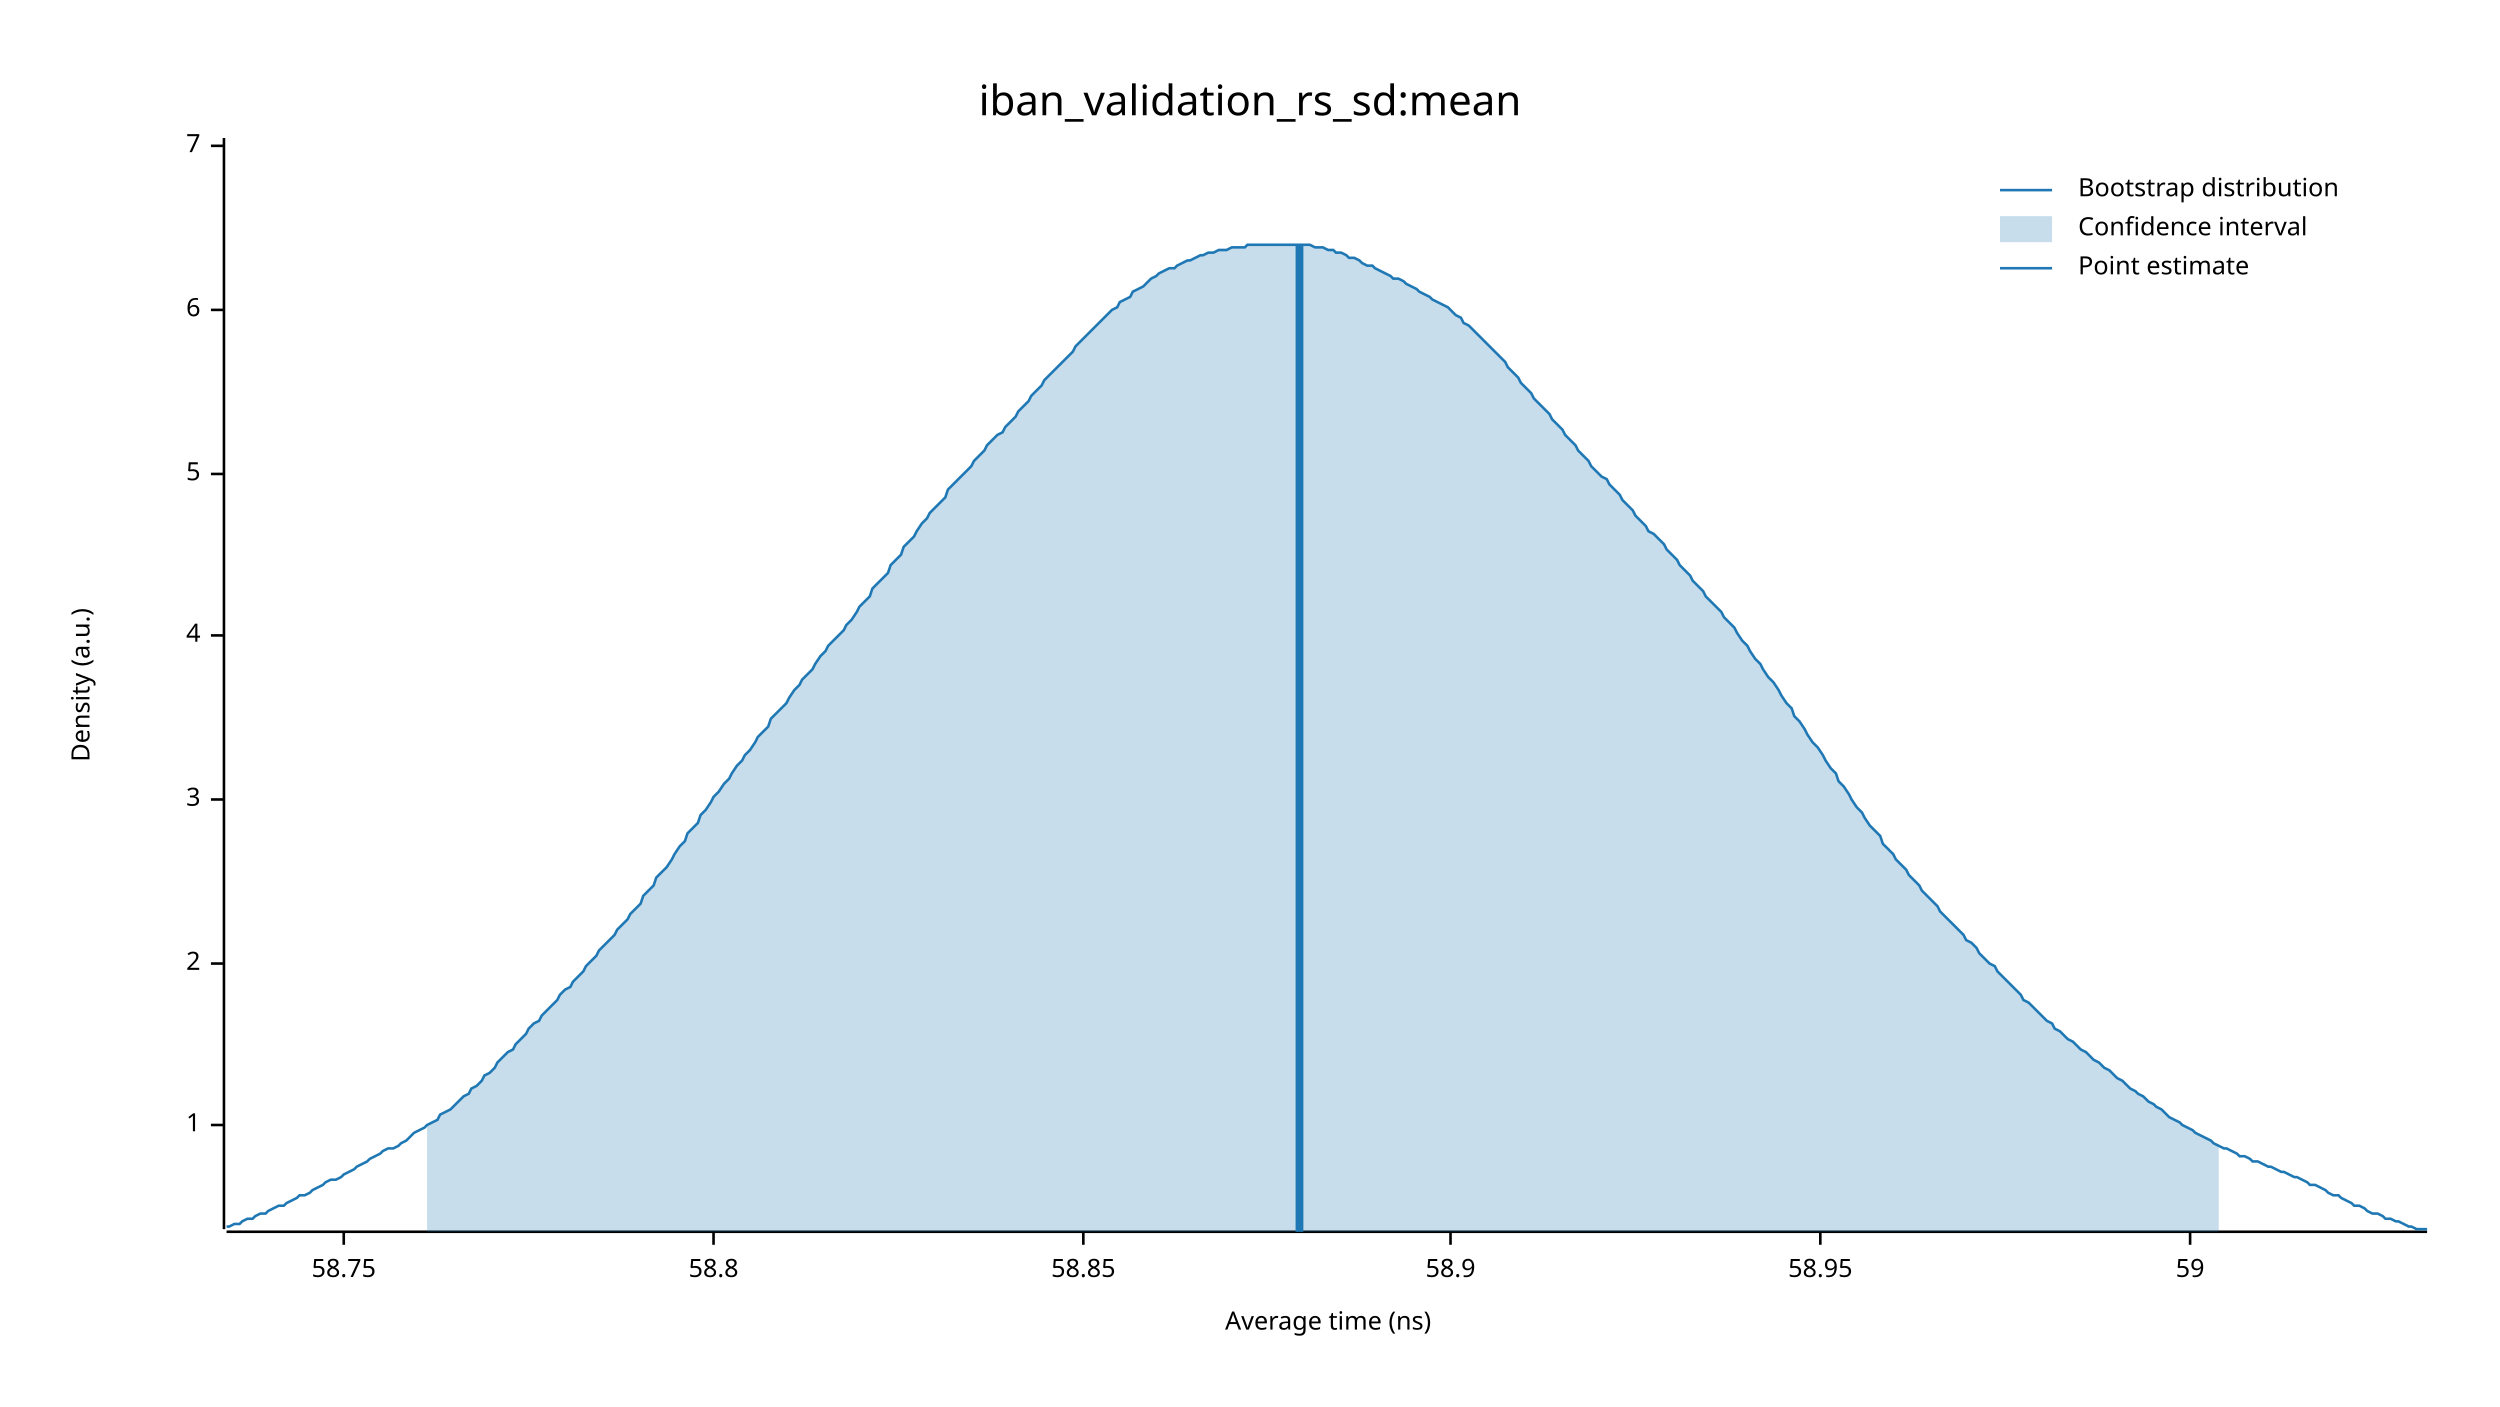
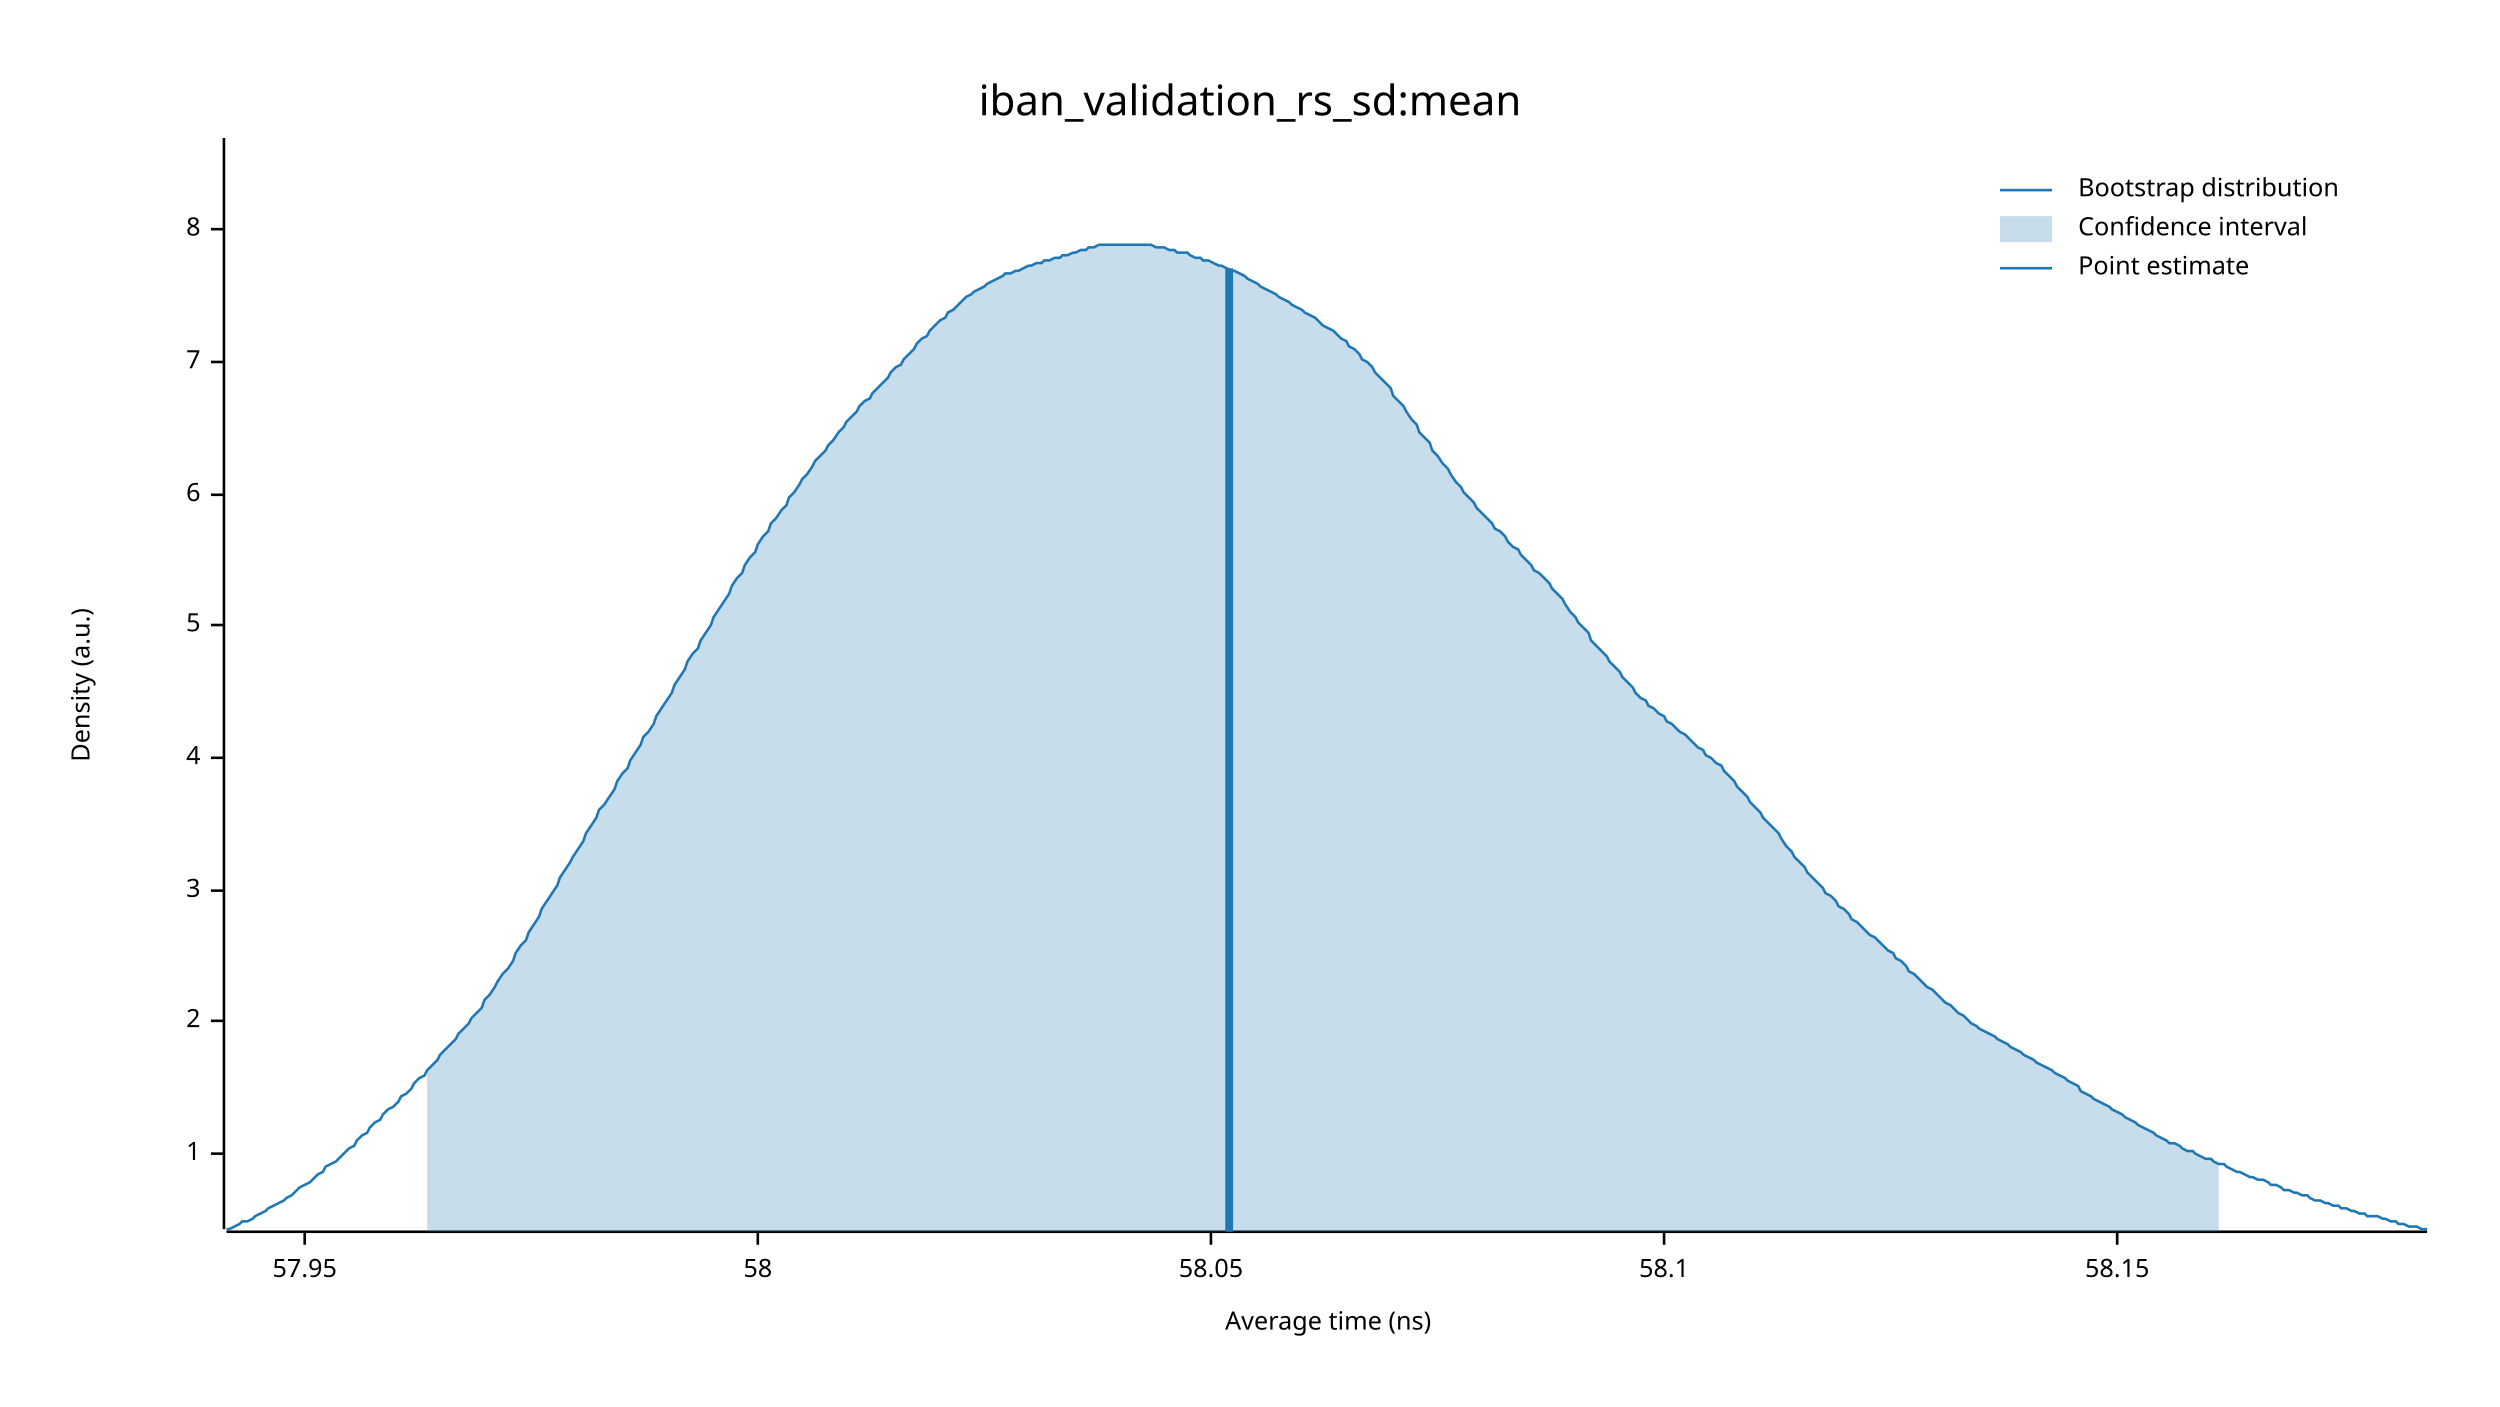
<svg xmlns="http://www.w3.org/2000/svg" width="960" height="540" viewBox="0 0 960 540">
  <text x="480" y="32" dy="0.76em" text-anchor="middle" font-family="sans-serif" font-size="16.129" opacity="1" fill="#000000">
iban_validation_rs_sd:mean
</text>
  <text x="27" y="263" dy="0.76em" text-anchor="middle" font-family="sans-serif" font-size="9.677" opacity="1" fill="#000000" transform="rotate(270, 27, 263)">
Density (a.u.)
</text>
  <text x="510" y="513" dy="-0.5ex" text-anchor="middle" font-family="sans-serif" font-size="9.677" opacity="1" fill="#000000">
Average time (ns)
</text>
  <polyline fill="none" opacity="1" stroke="#000000" stroke-width="1" points="86,53 86,472 " />
-   <text x="77" y="432" dy="0.5ex" text-anchor="end" font-family="sans-serif" font-size="9.677" opacity="1" fill="#000000">
+   <text x="77" y="443" dy="0.5ex" text-anchor="end" font-family="sans-serif" font-size="9.677" opacity="1" fill="#000000">
1
</text>
-   <polyline fill="none" opacity="1" stroke="#000000" stroke-width="1" points="81,432 86,432 " />
-   <text x="77" y="370" dy="0.5ex" text-anchor="end" font-family="sans-serif" font-size="9.677" opacity="1" fill="#000000">
+   <polyline fill="none" opacity="1" stroke="#000000" stroke-width="1" points="81,443 86,443 " />
+   <text x="77" y="392" dy="0.5ex" text-anchor="end" font-family="sans-serif" font-size="9.677" opacity="1" fill="#000000">
2
</text>
-   <polyline fill="none" opacity="1" stroke="#000000" stroke-width="1" points="81,370 86,370 " />
-   <text x="77" y="307" dy="0.5ex" text-anchor="end" font-family="sans-serif" font-size="9.677" opacity="1" fill="#000000">
+   <polyline fill="none" opacity="1" stroke="#000000" stroke-width="1" points="81,392 86,392 " />
+   <text x="77" y="342" dy="0.5ex" text-anchor="end" font-family="sans-serif" font-size="9.677" opacity="1" fill="#000000">
3
</text>
-   <polyline fill="none" opacity="1" stroke="#000000" stroke-width="1" points="81,307 86,307 " />
-   <text x="77" y="244" dy="0.5ex" text-anchor="end" font-family="sans-serif" font-size="9.677" opacity="1" fill="#000000">
+   <polyline fill="none" opacity="1" stroke="#000000" stroke-width="1" points="81,342 86,342 " />
+   <text x="77" y="291" dy="0.5ex" text-anchor="end" font-family="sans-serif" font-size="9.677" opacity="1" fill="#000000">
4
</text>
-   <polyline fill="none" opacity="1" stroke="#000000" stroke-width="1" points="81,244 86,244 " />
-   <text x="77" y="182" dy="0.5ex" text-anchor="end" font-family="sans-serif" font-size="9.677" opacity="1" fill="#000000">
+   <polyline fill="none" opacity="1" stroke="#000000" stroke-width="1" points="81,291 86,291 " />
+   <text x="77" y="240" dy="0.5ex" text-anchor="end" font-family="sans-serif" font-size="9.677" opacity="1" fill="#000000">
5
</text>
-   <polyline fill="none" opacity="1" stroke="#000000" stroke-width="1" points="81,182 86,182 " />
-   <text x="77" y="119" dy="0.5ex" text-anchor="end" font-family="sans-serif" font-size="9.677" opacity="1" fill="#000000">
+   <polyline fill="none" opacity="1" stroke="#000000" stroke-width="1" points="81,240 86,240 " />
+   <text x="77" y="190" dy="0.5ex" text-anchor="end" font-family="sans-serif" font-size="9.677" opacity="1" fill="#000000">
6
</text>
-   <polyline fill="none" opacity="1" stroke="#000000" stroke-width="1" points="81,119 86,119 " />
-   <text x="77" y="56" dy="0.5ex" text-anchor="end" font-family="sans-serif" font-size="9.677" opacity="1" fill="#000000">
+   <polyline fill="none" opacity="1" stroke="#000000" stroke-width="1" points="81,190 86,190 " />
+   <text x="77" y="139" dy="0.5ex" text-anchor="end" font-family="sans-serif" font-size="9.677" opacity="1" fill="#000000">
7
</text>
-   <polyline fill="none" opacity="1" stroke="#000000" stroke-width="1" points="81,56 86,56 " />
+   <polyline fill="none" opacity="1" stroke="#000000" stroke-width="1" points="81,139 86,139 " />
+   <text x="77" y="88" dy="0.5ex" text-anchor="end" font-family="sans-serif" font-size="9.677" opacity="1" fill="#000000">
+ 8
+ </text>
+   <polyline fill="none" opacity="1" stroke="#000000" stroke-width="1" points="81,88 86,88 " />
  <polyline fill="none" opacity="1" stroke="#000000" stroke-width="1" points="87,473 932,473 " />
-   <text x="132" y="483" dy="0.76em" text-anchor="middle" font-family="sans-serif" font-size="9.677" opacity="1" fill="#000000">
- 58.75
+   <text x="117" y="483" dy="0.76em" text-anchor="middle" font-family="sans-serif" font-size="9.677" opacity="1" fill="#000000">
+ 57.95
</text>
-   <polyline fill="none" opacity="1" stroke="#000000" stroke-width="1" points="132,473 132,478 " />
-   <text x="274" y="483" dy="0.76em" text-anchor="middle" font-family="sans-serif" font-size="9.677" opacity="1" fill="#000000">
- 58.8
+   <polyline fill="none" opacity="1" stroke="#000000" stroke-width="1" points="117,473 117,478 " />
+   <text x="291" y="483" dy="0.76em" text-anchor="middle" font-family="sans-serif" font-size="9.677" opacity="1" fill="#000000">
+ 58
</text>
-   <polyline fill="none" opacity="1" stroke="#000000" stroke-width="1" points="274,473 274,478 " />
-   <text x="416" y="483" dy="0.76em" text-anchor="middle" font-family="sans-serif" font-size="9.677" opacity="1" fill="#000000">
- 58.85
+   <polyline fill="none" opacity="1" stroke="#000000" stroke-width="1" points="291,473 291,478 " />
+   <text x="465" y="483" dy="0.76em" text-anchor="middle" font-family="sans-serif" font-size="9.677" opacity="1" fill="#000000">
+ 58.05
</text>
-   <polyline fill="none" opacity="1" stroke="#000000" stroke-width="1" points="416,473 416,478 " />
-   <text x="557" y="483" dy="0.76em" text-anchor="middle" font-family="sans-serif" font-size="9.677" opacity="1" fill="#000000">
- 58.9
+   <polyline fill="none" opacity="1" stroke="#000000" stroke-width="1" points="465,473 465,478 " />
+   <text x="639" y="483" dy="0.76em" text-anchor="middle" font-family="sans-serif" font-size="9.677" opacity="1" fill="#000000">
+ 58.1
</text>
-   <polyline fill="none" opacity="1" stroke="#000000" stroke-width="1" points="557,473 557,478 " />
-   <text x="699" y="483" dy="0.76em" text-anchor="middle" font-family="sans-serif" font-size="9.677" opacity="1" fill="#000000">
- 58.95
+   <polyline fill="none" opacity="1" stroke="#000000" stroke-width="1" points="639,473 639,478 " />
+   <text x="813" y="483" dy="0.76em" text-anchor="middle" font-family="sans-serif" font-size="9.677" opacity="1" fill="#000000">
+ 58.15
</text>
-   <polyline fill="none" opacity="1" stroke="#000000" stroke-width="1" points="699,473 699,478 " />
-   <text x="841" y="483" dy="0.76em" text-anchor="middle" font-family="sans-serif" font-size="9.677" opacity="1" fill="#000000">
- 59
- </text>
-   <polyline fill="none" opacity="1" stroke="#000000" stroke-width="1" points="841,473 841,478 " />
-   <polyline fill="none" opacity="1" stroke="#1F78B4" stroke-width="1" points="87,471 88,471 90,470 92,470 93,469 95,468 97,468 98,467 100,466 102,466 103,465 105,464 107,463 109,463 110,462 112,461 114,460 115,459 117,459 119,458 120,457 122,456 124,455 125,454 127,453 129,453 131,452 132,451 134,450 136,449 137,448 139,447 141,446 142,445 144,444 146,443 147,442 149,441 151,441 153,440 154,439 156,438 158,436 159,435 161,434 163,433 164,432 166,431 168,430 169,428 171,427 173,426 175,424 176,423 178,421 180,420 181,418 183,417 185,415 186,413 188,412 190,410 191,408 193,406 195,404 197,403 198,401 200,399 202,397 203,395 205,393 207,392 208,390 210,388 212,386 214,384 215,382 217,380 219,379 220,377 222,375 224,373 225,371 227,369 229,367 230,365 232,363 234,361 236,359 237,357 239,355 241,353 242,351 244,349 246,347 247,344 249,342 251,340 252,337 254,335 256,333 258,330 259,328 261,325 263,323 264,320 266,318 268,316 269,313 271,311 273,308 274,306 276,304 278,301 280,299 281,297 283,294 285,292 286,290 288,288 290,285 291,283 293,281 295,279 296,276 298,274 300,272 302,270 303,268 305,265 307,263 308,261 310,259 312,257 313,255 315,252 317,250 318,248 320,246 322,244 324,242 325,240 327,238 329,235 330,233 332,231 334,229 335,226 337,224 339,222 341,220 342,217 344,215 346,213 347,210 349,208 351,206 352,204 354,201 356,199 357,197 359,195 361,193 363,191 364,188 366,186 368,184 369,183 371,181 373,179 374,177 376,175 378,173 379,171 381,169 383,167 385,166 386,164 388,162 390,160 391,158 393,156 395,154 396,152 398,150 400,148 401,146 403,144 405,142 407,140 408,139 410,137 412,135 413,133 415,131 417,129 418,128 420,126 422,124 423,123 425,121 427,119 429,118 430,116 432,115 434,114 435,112 437,111 439,110 440,109 442,107 444,106 445,105 447,104 449,103 451,103 452,102 454,101 456,100 457,100 459,99 461,98 462,98 464,97 466,97 468,96 469,96 471,96 473,95 474,95 476,95 478,95 479,94 481,94 483,94 484,94 486,94 488,94 490,94 491,94 493,94 495,94 496,94 498,94 500,94 501,94 503,94 505,95 506,95 508,95 510,96 512,96 513,97 515,97 517,98 518,99 520,99 522,100 523,101 525,102 527,102 528,103 530,104 532,105 534,106 535,107 537,107 539,108 540,109 542,110 544,111 545,112 547,113 549,114 550,115 552,116 554,117 556,118 557,119 559,121 561,122 562,124 564,125 566,127 567,128 569,130 571,132 573,134 574,135 576,137 578,139 579,141 581,143 583,145 584,147 586,149 588,151 589,153 591,155 593,157 595,159 596,161 598,163 600,165 601,167 603,169 605,171 606,173 608,175 610,177 611,179 613,181 615,183 617,184 618,186 620,188 622,190 623,192 625,194 627,196 628,198 630,200 632,202 633,204 635,205 637,207 639,209 640,211 642,213 644,215 645,217 647,219 649,221 650,223 652,225 654,227 655,229 657,231 659,233 661,235 662,237 664,239 666,241 667,243 669,246 671,248 672,250 674,253 676,255 677,257 679,260 681,262 683,265 684,267 686,270 688,272 689,275 691,277 693,280 694,282 696,285 698,287 700,290 701,292 703,295 705,297 706,300 708,302 710,305 711,307 713,310 715,312 716,314 718,317 720,319 722,321 723,324 725,326 727,328 728,330 730,332 732,334 733,336 735,338 737,340 738,342 740,344 742,346 744,348 745,350 747,352 749,354 750,355 752,357 754,359 755,361 757,362 759,364 760,366 762,368 764,370 766,371 767,373 769,375 771,377 772,378 774,380 776,382 777,384 779,385 781,387 782,388 784,390 786,392 788,393 789,395 791,396 793,398 794,399 796,400 798,402 799,403 801,404 803,406 804,407 806,408 808,410 810,411 811,412 813,414 815,415 816,416 818,418 820,419 821,420 823,421 825,423 827,424 828,425 830,426 832,428 833,429 835,430 837,431 838,432 840,433 842,434 843,435 845,436 847,437 849,438 850,439 852,440 854,441 855,441 857,442 859,443 860,444 862,444 864,445 865,446 867,446 869,447 871,448 872,448 874,449 876,450 877,450 879,451 881,452 882,452 884,453 886,454 887,455 889,455 891,456 893,457 894,458 896,459 898,459 899,460 901,461 903,462 904,463 906,463 908,464 909,465 911,466 913,466 915,467 916,468 918,468 920,469 921,469 923,470 925,471 926,471 928,472 930,472 932,472 " />
-   <polygon opacity="0.25" fill="#1F78B4" points="164,432 166,431 168,430 169,428 171,427 173,426 175,424 176,423 178,421 180,420 181,418 183,417 185,415 186,413 188,412 190,410 191,408 193,406 195,404 197,403 198,401 200,399 202,397 203,395 205,393 207,392 208,390 210,388 212,386 214,384 215,382 217,380 219,379 220,377 222,375 224,373 225,371 227,369 229,367 230,365 232,363 234,361 236,359 237,357 239,355 241,353 242,351 244,349 246,347 247,344 249,342 251,340 252,337 254,335 256,333 258,330 259,328 261,325 263,323 264,320 266,318 268,316 269,313 271,311 273,308 274,306 276,304 278,301 280,299 281,297 283,294 285,292 286,290 288,288 290,285 291,283 293,281 295,279 296,276 298,274 300,272 302,270 303,268 305,265 307,263 308,261 310,259 312,257 313,255 315,252 317,250 318,248 320,246 322,244 324,242 325,240 327,238 329,235 330,233 332,231 334,229 335,226 337,224 339,222 341,220 342,217 344,215 346,213 347,210 349,208 351,206 352,204 354,201 356,199 357,197 359,195 361,193 363,191 364,188 366,186 368,184 369,183 371,181 373,179 374,177 376,175 378,173 379,171 381,169 383,167 385,166 386,164 388,162 390,160 391,158 393,156 395,154 396,152 398,150 400,148 401,146 403,144 405,142 407,140 408,139 410,137 412,135 413,133 415,131 417,129 418,128 420,126 422,124 423,123 425,121 427,119 429,118 430,116 432,115 434,114 435,112 437,111 439,110 440,109 442,107 444,106 445,105 447,104 449,103 451,103 452,102 454,101 456,100 457,100 459,99 461,98 462,98 464,97 466,97 468,96 469,96 471,96 473,95 474,95 476,95 478,95 479,94 481,94 483,94 484,94 486,94 488,94 490,94 491,94 493,94 495,94 496,94 498,94 500,94 501,94 503,94 505,95 506,95 508,95 510,96 512,96 513,97 515,97 517,98 518,99 520,99 522,100 523,101 525,102 527,102 528,103 530,104 532,105 534,106 535,107 537,107 539,108 540,109 542,110 544,111 545,112 547,113 549,114 550,115 552,116 554,117 556,118 557,119 559,121 561,122 562,124 564,125 566,127 567,128 569,130 571,132 573,134 574,135 576,137 578,139 579,141 581,143 583,145 584,147 586,149 588,151 589,153 591,155 593,157 595,159 596,161 598,163 600,165 601,167 603,169 605,171 606,173 608,175 610,177 611,179 613,181 615,183 617,184 618,186 620,188 622,190 623,192 625,194 627,196 628,198 630,200 632,202 633,204 635,205 637,207 639,209 640,211 642,213 644,215 645,217 647,219 649,221 650,223 652,225 654,227 655,229 657,231 659,233 661,235 662,237 664,239 666,241 667,243 669,246 671,248 672,250 674,253 676,255 677,257 679,260 681,262 683,265 684,267 686,270 688,272 689,275 691,277 693,280 694,282 696,285 698,287 700,290 701,292 703,295 705,297 706,300 708,302 710,305 711,307 713,310 715,312 716,314 718,317 720,319 722,321 723,324 725,326 727,328 728,330 730,332 732,334 733,336 735,338 737,340 738,342 740,344 742,346 744,348 745,350 747,352 749,354 750,355 752,357 754,359 755,361 757,362 759,364 760,366 762,368 764,370 766,371 767,373 769,375 771,377 772,378 774,380 776,382 777,384 779,385 781,387 782,388 784,390 786,392 788,393 789,395 791,396 793,398 794,399 796,400 798,402 799,403 801,404 803,406 804,407 806,408 808,410 810,411 811,412 813,414 815,415 816,416 818,418 820,419 821,420 823,421 825,423 827,424 828,425 830,426 832,428 833,429 835,430 837,431 838,432 840,433 842,434 843,435 845,436 847,437 849,438 850,439 852,440 852,473 164,473 " />
-   <polyline fill="none" opacity="1" stroke="#1F78B4" stroke-width="3" points="499,473 499,94 " />
+   <polyline fill="none" opacity="1" stroke="#000000" stroke-width="1" points="813,473 813,478 " />
+   <polyline fill="none" opacity="1" stroke="#1F78B4" stroke-width="1" points="87,472 88,472 90,471 92,470 93,469 95,469 97,468 98,467 100,466 102,465 103,464 105,463 107,462 109,461 110,460 112,459 114,457 115,456 117,455 119,454 120,453 122,451 124,450 125,448 127,447 129,446 131,444 132,443 134,441 136,440 137,438 139,436 141,435 142,433 144,431 146,430 147,428 149,426 151,425 153,423 154,421 156,420 158,418 159,416 161,414 163,413 164,411 166,409 168,407 169,405 171,403 173,401 175,399 176,397 178,395 180,393 181,391 183,389 185,387 186,384 188,382 190,379 191,377 193,374 195,372 197,369 198,366 200,363 202,361 203,358 205,355 207,352 208,349 210,346 212,343 214,340 215,337 217,334 219,331 220,329 222,326 224,323 225,320 227,317 229,314 230,311 232,309 234,306 236,303 237,300 239,297 241,295 242,292 244,289 246,286 247,283 249,281 251,278 252,275 254,272 256,269 258,266 259,263 261,260 263,257 264,254 266,251 268,249 269,246 271,243 273,240 274,237 276,234 278,231 280,228 281,225 283,222 285,220 286,217 288,214 290,212 291,209 293,206 295,204 296,201 298,199 300,196 302,194 303,191 305,189 307,186 308,184 310,182 312,179 313,177 315,175 317,173 318,171 320,169 322,166 324,164 325,162 327,160 329,158 330,156 332,154 334,153 335,151 337,149 339,147 341,145 342,143 344,141 346,140 347,138 349,136 351,134 352,132 354,130 356,129 357,127 359,125 361,123 363,122 364,120 366,119 368,117 369,116 371,114 373,113 374,112 376,111 378,110 379,109 381,108 383,107 385,106 386,105 388,105 390,104 391,104 393,103 395,102 396,102 398,101 400,101 401,100 403,100 405,99 407,99 408,98 410,98 412,97 413,97 415,96 417,96 418,95 420,95 422,94 423,94 425,94 427,94 429,94 430,94 432,94 434,94 435,94 437,94 439,94 440,94 442,94 444,95 445,95 447,95 449,96 451,96 452,97 454,97 456,97 457,98 459,99 461,99 462,100 464,100 466,101 468,102 469,102 471,103 473,104 474,104 476,105 478,106 479,107 481,108 483,109 484,110 486,111 488,112 490,113 491,114 493,115 495,116 496,117 498,118 500,119 501,120 503,121 505,122 506,123 508,125 510,126 512,127 513,128 515,130 517,131 518,133 520,134 522,136 523,138 525,139 527,141 528,143 530,145 532,147 534,149 535,152 537,154 539,156 540,158 542,161 544,163 545,166 547,168 549,170 550,173 552,175 554,178 556,180 557,182 559,185 561,187 562,189 564,191 566,193 567,195 569,197 571,199 573,201 574,203 576,204 578,206 579,208 581,210 583,211 584,213 586,215 588,217 589,219 591,220 593,222 595,224 596,226 598,228 600,230 601,232 603,235 605,237 606,239 608,241 610,243 611,246 613,248 615,250 617,252 618,254 620,256 622,258 623,260 625,262 627,264 628,266 630,268 632,269 633,271 635,272 637,274 639,275 640,277 642,278 644,280 645,281 647,282 649,284 650,285 652,287 654,288 655,290 657,291 659,293 661,294 662,296 664,298 666,300 667,302 669,304 671,306 672,308 674,310 676,312 677,314 679,316 681,318 683,320 684,322 686,325 688,327 689,329 691,331 693,333 694,335 696,337 698,339 700,341 701,343 703,344 705,346 706,348 708,349 710,351 711,353 713,354 715,356 716,357 718,359 720,360 722,362 723,363 725,365 727,366 728,368 730,369 732,371 733,373 735,374 737,376 738,377 740,379 742,380 744,382 745,383 747,385 749,386 750,387 752,389 754,390 755,391 757,393 759,394 760,395 762,396 764,397 766,398 767,399 769,400 771,401 772,402 774,403 776,404 777,405 779,406 781,407 782,408 784,409 786,410 788,411 789,412 791,413 793,414 794,415 796,416 798,417 799,419 801,420 803,421 804,422 806,423 808,424 810,425 811,426 813,427 815,428 816,429 818,430 820,431 821,432 823,433 825,434 827,435 828,436 830,437 832,438 833,439 835,439 837,440 838,441 840,442 842,442 843,443 845,444 847,445 849,445 850,446 852,447 854,447 855,448 857,449 859,450 860,450 862,451 864,452 865,452 867,453 869,453 871,454 872,455 874,455 876,456 877,457 879,457 881,458 882,458 884,459 886,459 887,460 889,461 891,461 893,462 894,462 896,463 898,463 899,464 901,464 903,465 904,465 906,466 908,466 909,467 911,467 913,467 915,468 916,468 918,469 920,469 921,470 923,470 925,471 926,471 928,471 930,472 932,472 " />
+   <polygon opacity="0.25" fill="#1F78B4" points="164,411 166,409 168,407 169,405 171,403 173,401 175,399 176,397 178,395 180,393 181,391 183,389 185,387 186,384 188,382 190,379 191,377 193,374 195,372 197,369 198,366 200,363 202,361 203,358 205,355 207,352 208,349 210,346 212,343 214,340 215,337 217,334 219,331 220,329 222,326 224,323 225,320 227,317 229,314 230,311 232,309 234,306 236,303 237,300 239,297 241,295 242,292 244,289 246,286 247,283 249,281 251,278 252,275 254,272 256,269 258,266 259,263 261,260 263,257 264,254 266,251 268,249 269,246 271,243 273,240 274,237 276,234 278,231 280,228 281,225 283,222 285,220 286,217 288,214 290,212 291,209 293,206 295,204 296,201 298,199 300,196 302,194 303,191 305,189 307,186 308,184 310,182 312,179 313,177 315,175 317,173 318,171 320,169 322,166 324,164 325,162 327,160 329,158 330,156 332,154 334,153 335,151 337,149 339,147 341,145 342,143 344,141 346,140 347,138 349,136 351,134 352,132 354,130 356,129 357,127 359,125 361,123 363,122 364,120 366,119 368,117 369,116 371,114 373,113 374,112 376,111 378,110 379,109 381,108 383,107 385,106 386,105 388,105 390,104 391,104 393,103 395,102 396,102 398,101 400,101 401,100 403,100 405,99 407,99 408,98 410,98 412,97 413,97 415,96 417,96 418,95 420,95 422,94 423,94 425,94 427,94 429,94 430,94 432,94 434,94 435,94 437,94 439,94 440,94 442,94 444,95 445,95 447,95 449,96 451,96 452,97 454,97 456,97 457,98 459,99 461,99 462,100 464,100 466,101 468,102 469,102 471,103 473,104 474,104 476,105 478,106 479,107 481,108 483,109 484,110 486,111 488,112 490,113 491,114 493,115 495,116 496,117 498,118 500,119 501,120 503,121 505,122 506,123 508,125 510,126 512,127 513,128 515,130 517,131 518,133 520,134 522,136 523,138 525,139 527,141 528,143 530,145 532,147 534,149 535,152 537,154 539,156 540,158 542,161 544,163 545,166 547,168 549,170 550,173 552,175 554,178 556,180 557,182 559,185 561,187 562,189 564,191 566,193 567,195 569,197 571,199 573,201 574,203 576,204 578,206 579,208 581,210 583,211 584,213 586,215 588,217 589,219 591,220 593,222 595,224 596,226 598,228 600,230 601,232 603,235 605,237 606,239 608,241 610,243 611,246 613,248 615,250 617,252 618,254 620,256 622,258 623,260 625,262 627,264 628,266 630,268 632,269 633,271 635,272 637,274 639,275 640,277 642,278 644,280 645,281 647,282 649,284 650,285 652,287 654,288 655,290 657,291 659,293 661,294 662,296 664,298 666,300 667,302 669,304 671,306 672,308 674,310 676,312 677,314 679,316 681,318 683,320 684,322 686,325 688,327 689,329 691,331 693,333 694,335 696,337 698,339 700,341 701,343 703,344 705,346 706,348 708,349 710,351 711,353 713,354 715,356 716,357 718,359 720,360 722,362 723,363 725,365 727,366 728,368 730,369 732,371 733,373 735,374 737,376 738,377 740,379 742,380 744,382 745,383 747,385 749,386 750,387 752,389 754,390 755,391 757,393 759,394 760,395 762,396 764,397 766,398 767,399 769,400 771,401 772,402 774,403 776,404 777,405 779,406 781,407 782,408 784,409 786,410 788,411 789,412 791,413 793,414 794,415 796,416 798,417 799,419 801,420 803,421 804,422 806,423 808,424 810,425 811,426 813,427 815,428 816,429 818,430 820,431 821,432 823,433 825,434 827,435 828,436 830,437 832,438 833,439 835,439 837,440 838,441 840,442 842,442 843,443 845,444 847,445 849,445 850,446 852,447 852,473 164,473 " />
+   <polyline fill="none" opacity="1" stroke="#1F78B4" stroke-width="3" points="472,473 472,103 " />
  <text x="798" y="68" dy="0.76em" text-anchor="start" font-family="sans-serif" font-size="9.677" opacity="1" fill="#000000">
Bootstrap distribution
</text>
  <text x="798" y="83" dy="0.76em" text-anchor="start" font-family="sans-serif" font-size="9.677" opacity="1" fill="#000000">
Confidence interval
</text>
  <text x="798" y="98" dy="0.76em" text-anchor="start" font-family="sans-serif" font-size="9.677" opacity="1" fill="#000000">
Point estimate
</text>
  <polyline fill="none" opacity="1" stroke="#1F78B4" stroke-width="1" points="768,73 788,73 " />
  <rect x="768" y="83" width="20" height="10" opacity="0.25" fill="#1F78B4" stroke="none" />
  <polyline fill="none" opacity="1" stroke="#1F78B4" stroke-width="1" points="768,103 788,103 " />
</svg>
